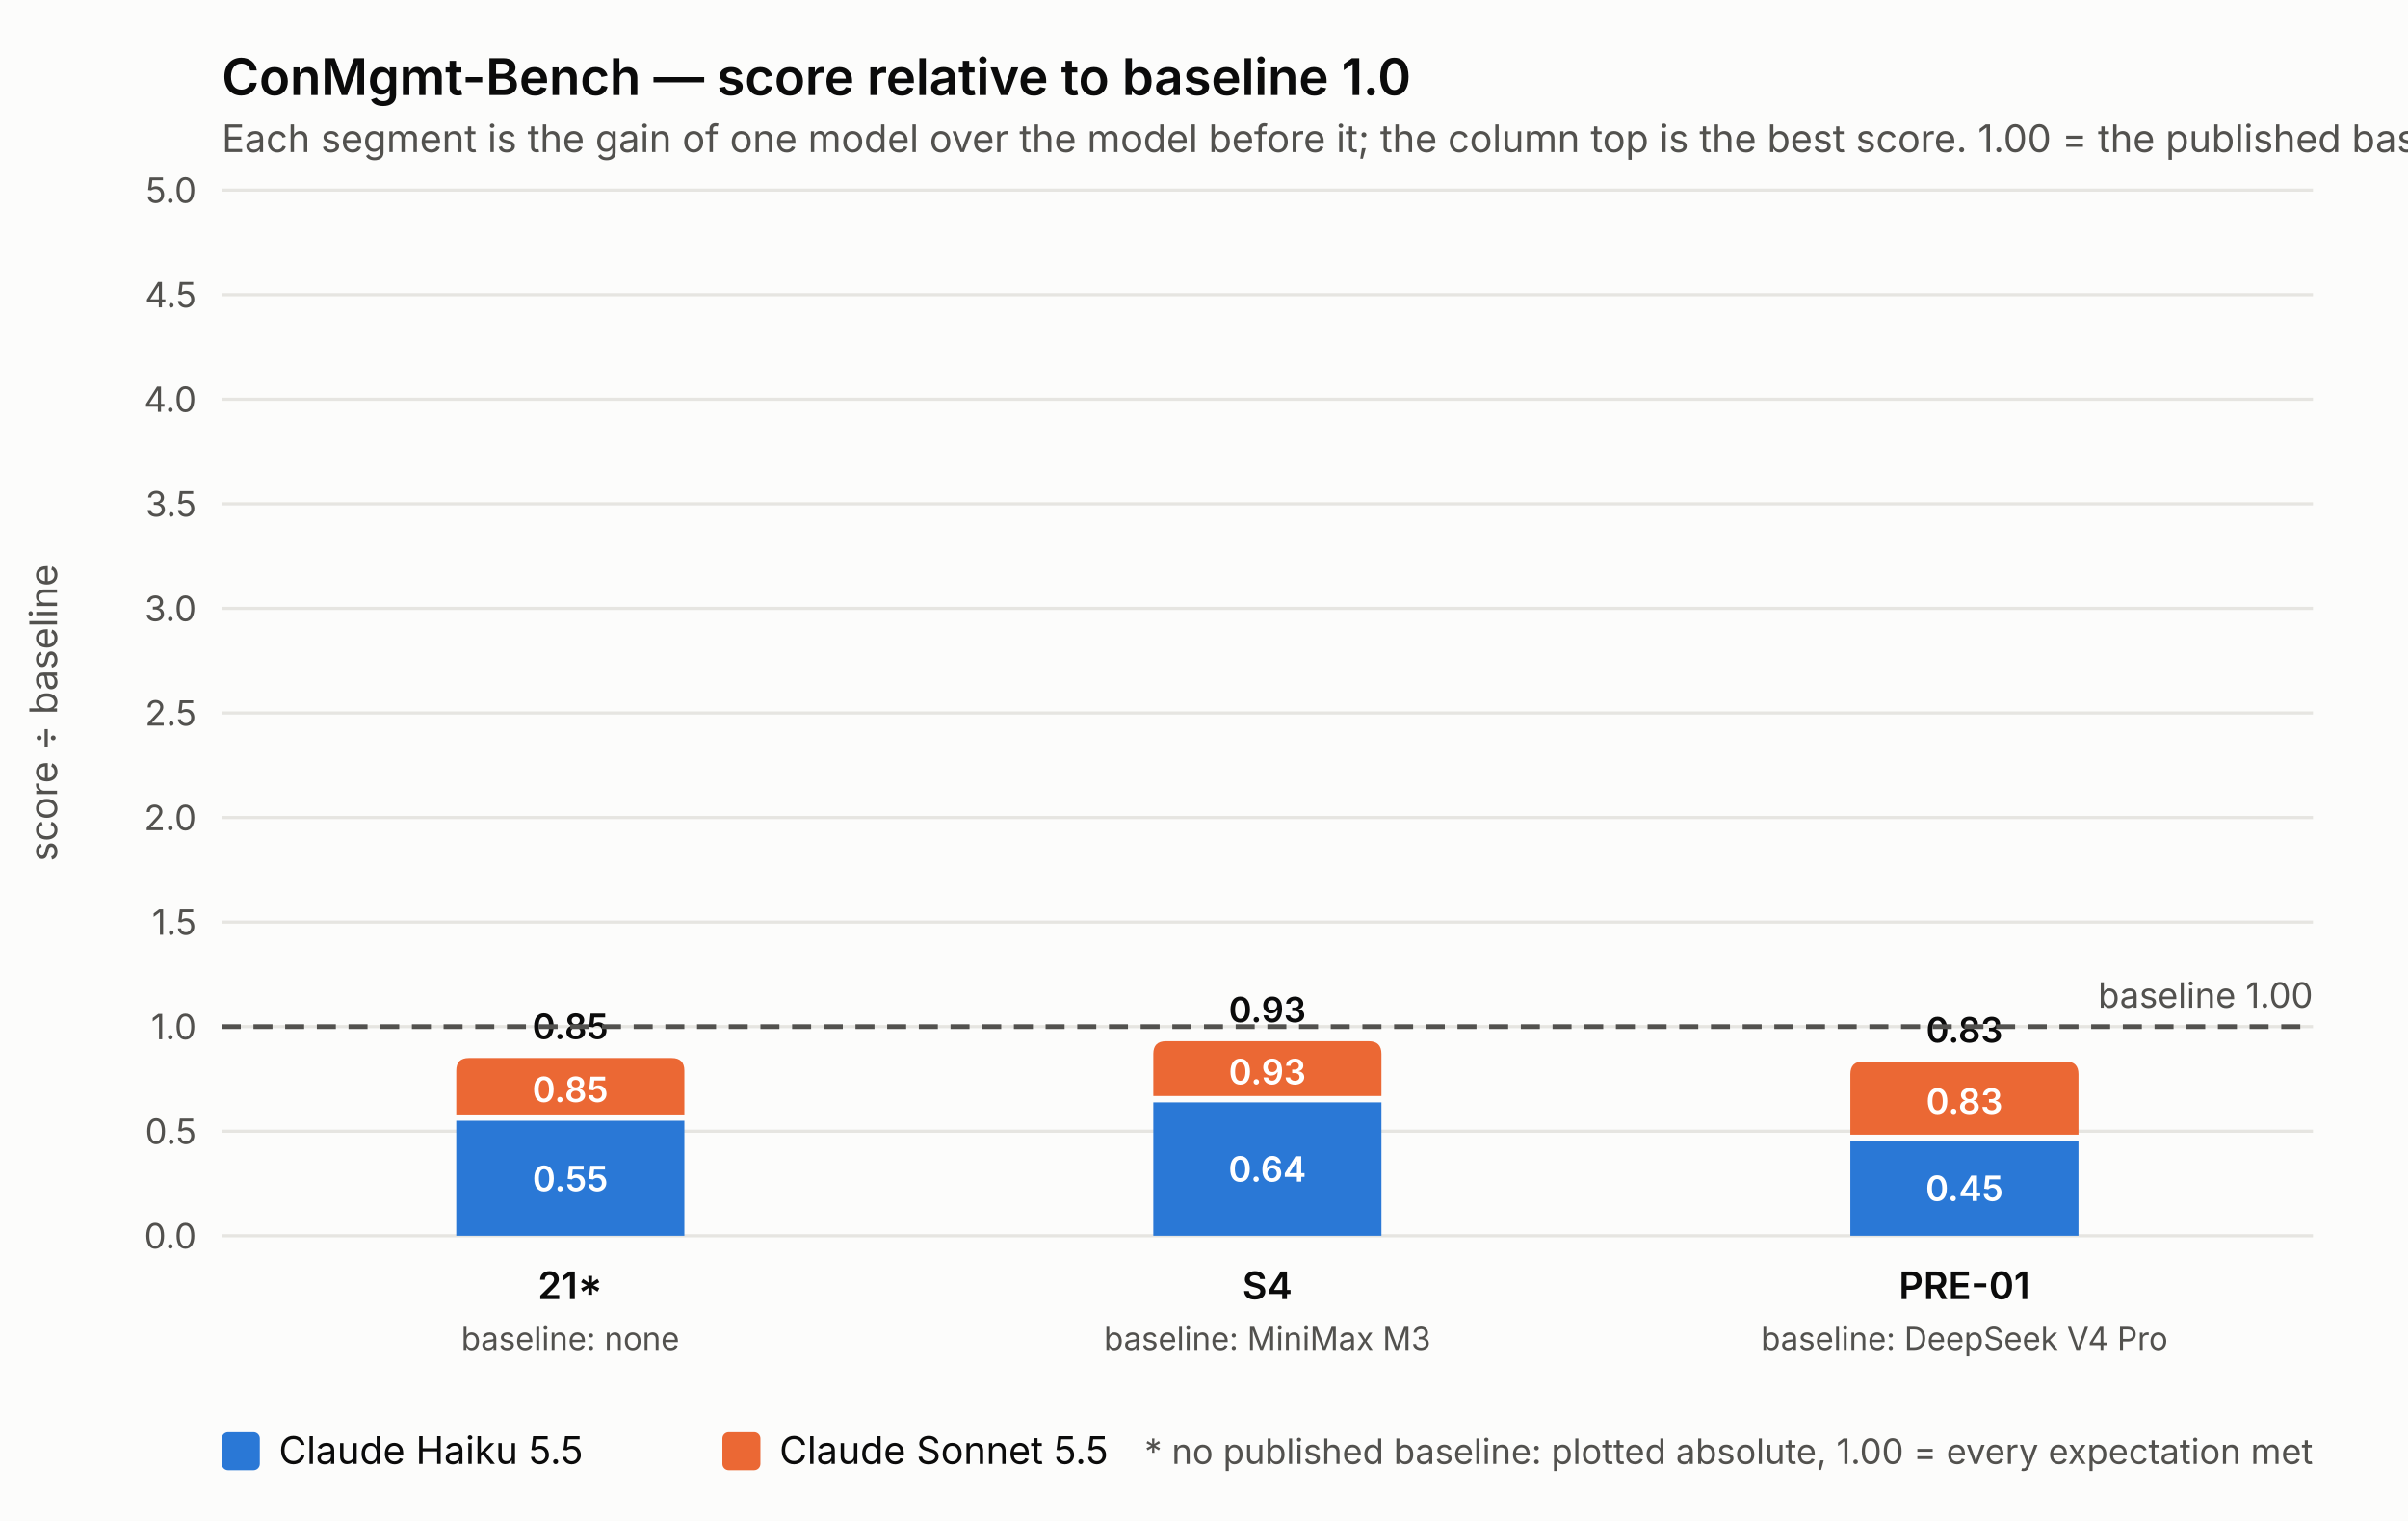
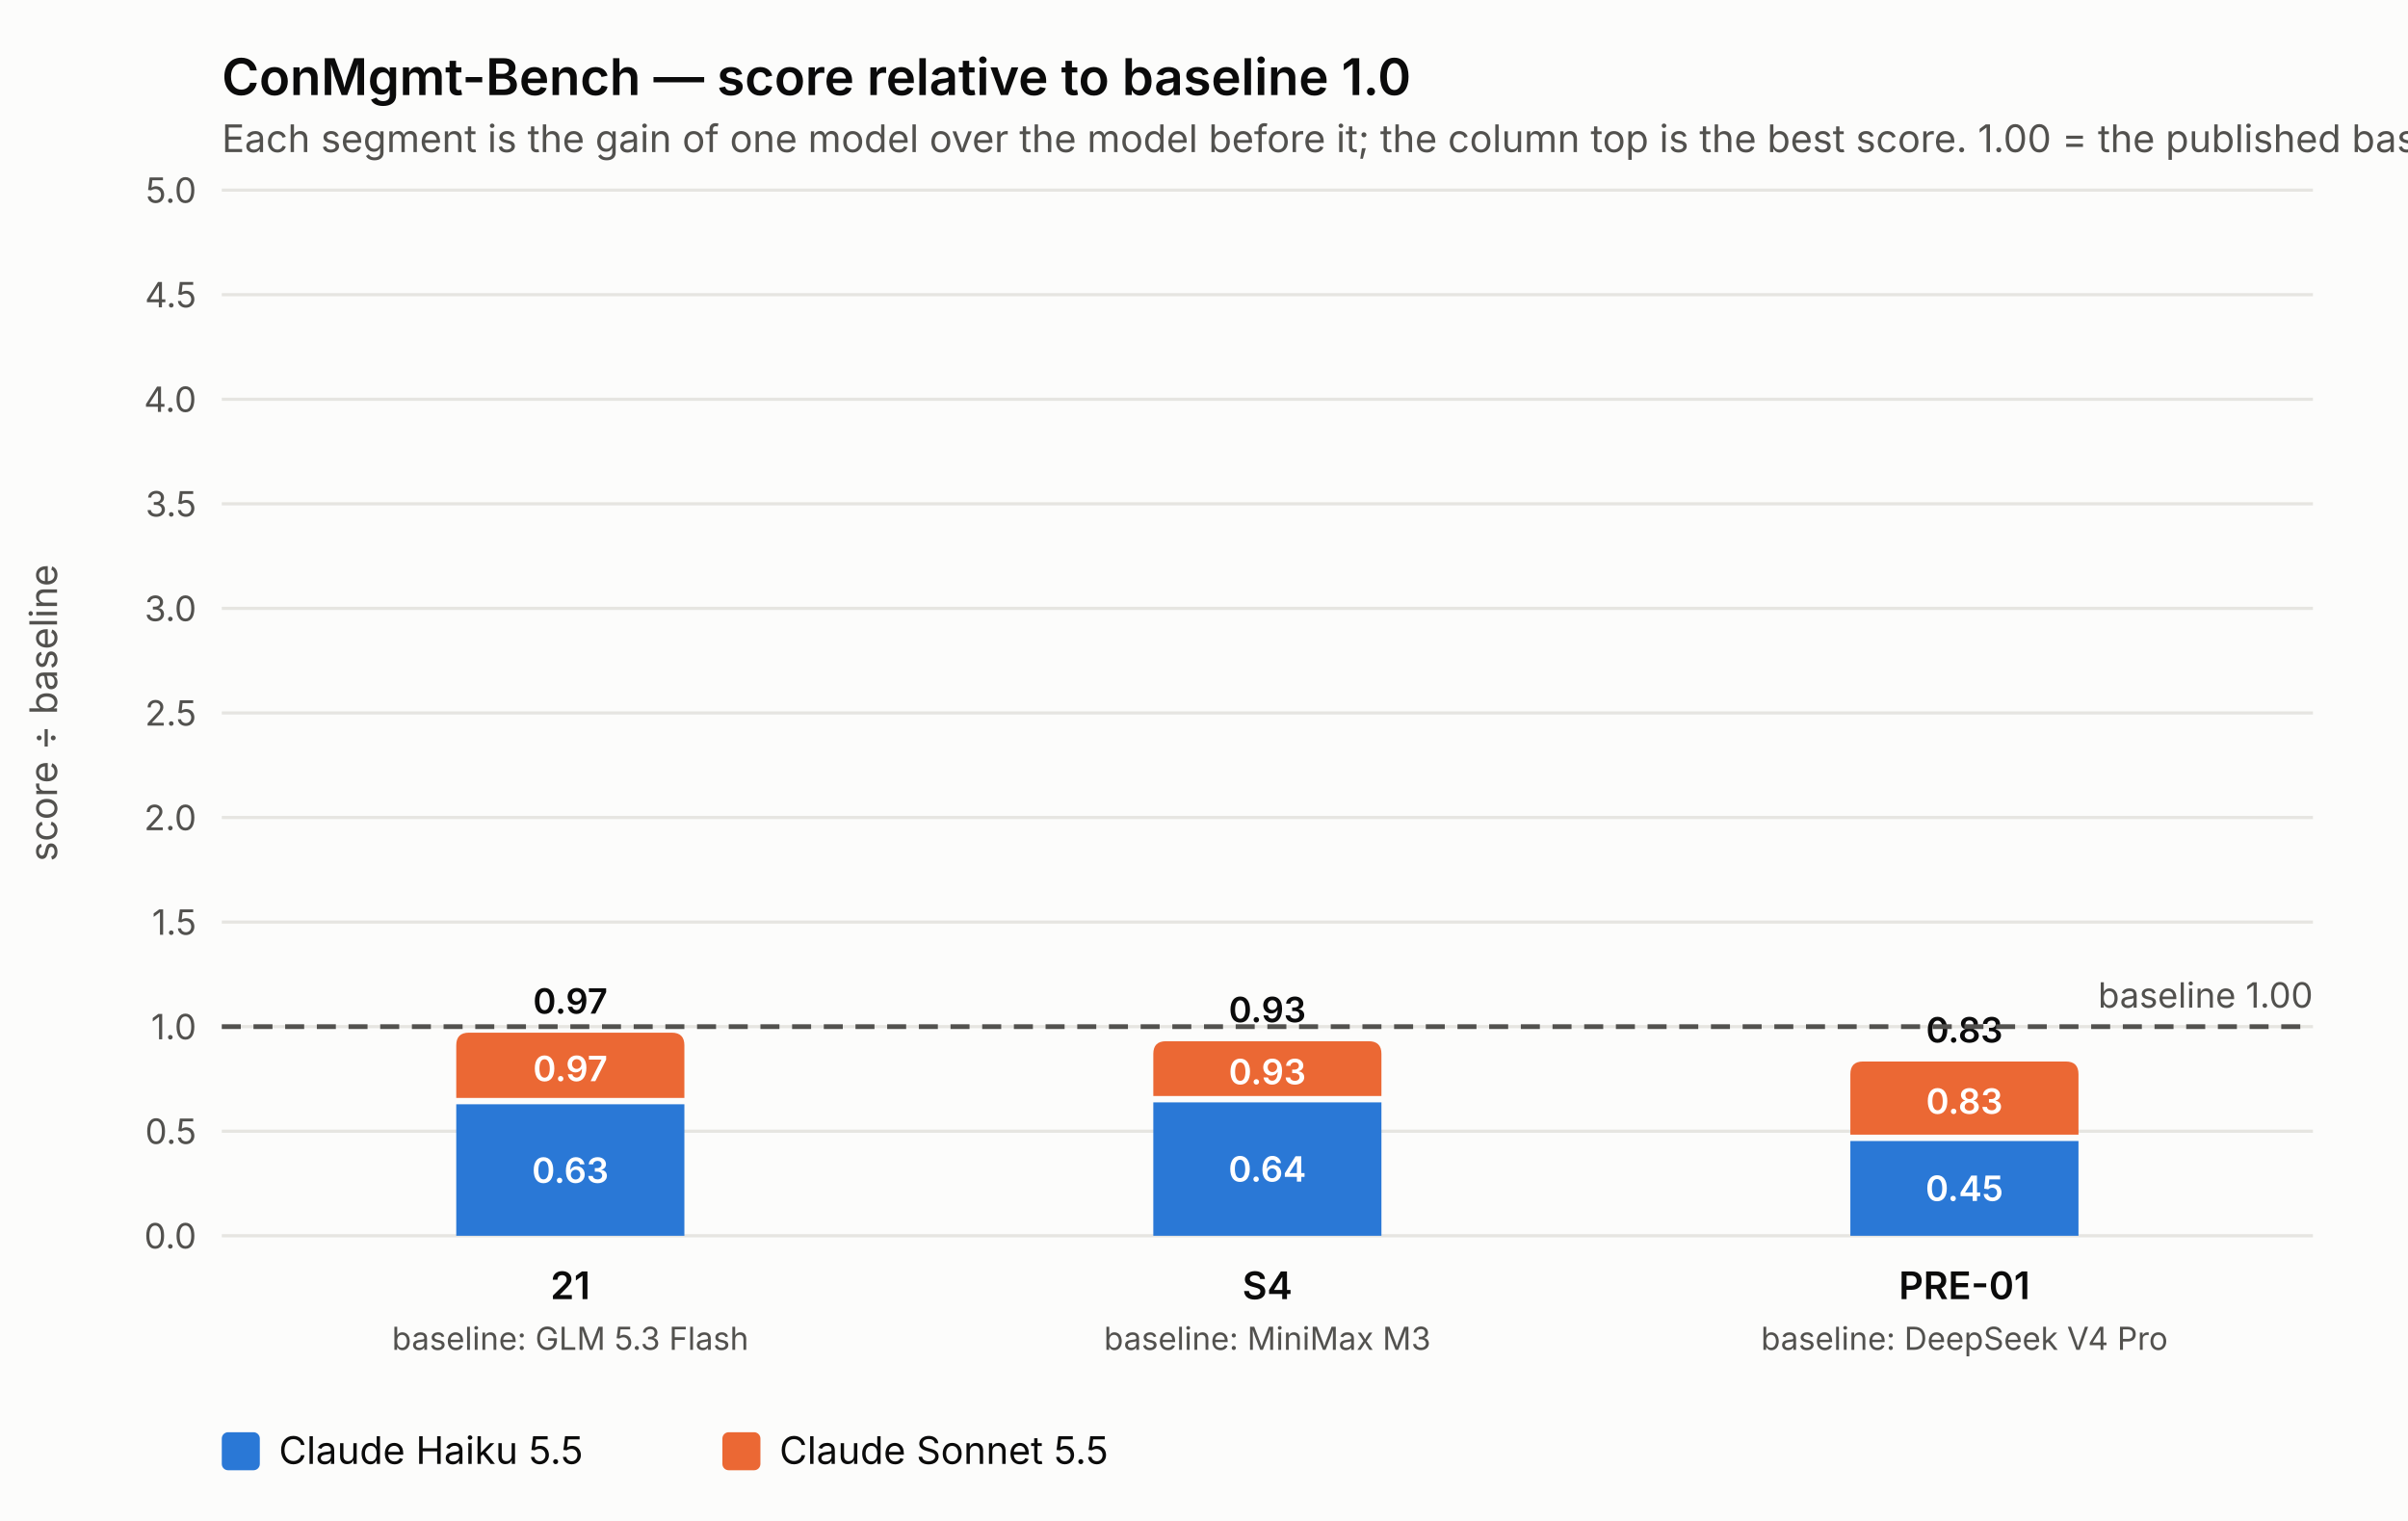
<svg xmlns="http://www.w3.org/2000/svg" width="760" height="480" viewBox="0 0 760 480" font-family="Inter, Segoe UI, Arial, sans-serif">
  <rect width="760" height="480" fill="#fcfcfb" />
  <text x="70" y="30" font-size="16" font-weight="600" fill="#0b0b0b">ConMgmt-Bench — score relative to baseline 1.0</text>
  <text x="70" y="48" font-size="12" fill="#52514e">Each segment is the gain of one model over the model before it; the column top is the best score. 1.00 = the published baseline for that scenario.</text>
  <line x1="70" x2="730" y1="390.0" y2="390.0" stroke="#e6e5e1" stroke-width="1" />
  <text x="62" y="394.0" font-size="11" text-anchor="end" fill="#52514e">0.0</text>
  <line x1="70" x2="730" y1="357.0" y2="357.0" stroke="#e6e5e1" stroke-width="1" />
  <text x="62" y="361.0" font-size="11" text-anchor="end" fill="#52514e">0.5</text>
  <line x1="70" x2="730" y1="324.0" y2="324.0" stroke="#e6e5e1" stroke-width="1" />
  <text x="62" y="328.0" font-size="11" text-anchor="end" fill="#52514e">1.0</text>
  <line x1="70" x2="730" y1="291.0" y2="291.0" stroke="#e6e5e1" stroke-width="1" />
  <text x="62" y="295.0" font-size="11" text-anchor="end" fill="#52514e">1.5</text>
  <line x1="70" x2="730" y1="258.0" y2="258.0" stroke="#e6e5e1" stroke-width="1" />
  <text x="62" y="262.0" font-size="11" text-anchor="end" fill="#52514e">2.0</text>
  <line x1="70" x2="730" y1="225.0" y2="225.0" stroke="#e6e5e1" stroke-width="1" />
  <text x="62" y="229.0" font-size="11" text-anchor="end" fill="#52514e">2.5</text>
  <line x1="70" x2="730" y1="192.0" y2="192.0" stroke="#e6e5e1" stroke-width="1" />
  <text x="62" y="196.0" font-size="11" text-anchor="end" fill="#52514e">3.0</text>
  <line x1="70" x2="730" y1="159.0" y2="159.0" stroke="#e6e5e1" stroke-width="1" />
  <text x="62" y="163.0" font-size="11" text-anchor="end" fill="#52514e">3.5</text>
  <line x1="70" x2="730" y1="126.0" y2="126.0" stroke="#e6e5e1" stroke-width="1" />
  <text x="62" y="130.0" font-size="11" text-anchor="end" fill="#52514e">4.0</text>
  <line x1="70" x2="730" y1="93.0" y2="93.0" stroke="#e6e5e1" stroke-width="1" />
  <text x="62" y="97.0" font-size="11" text-anchor="end" fill="#52514e">4.5</text>
  <line x1="70" x2="730" y1="60.0" y2="60.0" stroke="#e6e5e1" stroke-width="1" />
  <text x="62" y="64.0" font-size="11" text-anchor="end" fill="#52514e">5.0</text>
  <text transform="translate(18,225) rotate(-90)" font-size="12" text-anchor="middle" fill="#52514e">score ÷ baseline</text>
-   <path d="M144.0,390.0 v-36.3 q0,0 0,0 h72.0 q0,0 0,0 v36.3 z" fill="#2a78d6" />
-   <text x="180.0" y="375.9" font-size="11" font-weight="600" text-anchor="middle" fill="#ffffff">0.55</text>
-   <path d="M144.0,351.7 v-13.8 q0,-4 4,-4 h64.0 q4,0 4,4 v13.8 z" fill="#eb6834" />
-   <text x="180.0" y="347.8" font-size="11" font-weight="600" text-anchor="middle" fill="#ffffff">0.85</text>
-   <text x="180.0" y="327.9" font-size="11" font-weight="600" text-anchor="middle" fill="#0b0b0b">0.85</text>
-   <text x="180.0" y="410" font-size="12" font-weight="600" text-anchor="middle" fill="#0b0b0b">21*</text>
-   <text x="180.0" y="426" font-size="10" text-anchor="middle" fill="#52514e">baseline: none</text>
+   <path d="M144.0,390.0 v-41.5 q0,0 0,0 h72.0 q0,0 0,0 v41.5 z" fill="#2a78d6" />
+   <text x="180.0" y="373.3" font-size="11" font-weight="600" text-anchor="middle" fill="#ffffff">0.63</text>
+   <path d="M144.0,346.5 v-16.6 q0,-4 4,-4 h64.0 q4,0 4,4 v16.6 z" fill="#eb6834" />
+   <text x="180.0" y="341.2" font-size="11" font-weight="600" text-anchor="middle" fill="#ffffff">0.97</text>
+   <text x="180.0" y="319.9" font-size="11" font-weight="600" text-anchor="middle" fill="#0b0b0b">0.97</text>
+   <text x="180.0" y="410" font-size="12" font-weight="600" text-anchor="middle" fill="#0b0b0b">21</text>
+   <text x="180.0" y="426" font-size="10" text-anchor="middle" fill="#52514e">baseline: GLM 5.3 Flash</text>
  <path d="M364.0,390.0 v-42.1 q0,0 0,0 h72.0 q0,0 0,0 v42.1 z" fill="#2a78d6" />
  <text x="400.0" y="372.9" font-size="11" font-weight="600" text-anchor="middle" fill="#ffffff">0.64</text>
  <path d="M364.0,345.9 v-13.3 q0,-4 4,-4 h64.0 q4,0 4,4 v13.3 z" fill="#eb6834" />
  <text x="400.0" y="342.2" font-size="11" font-weight="600" text-anchor="middle" fill="#ffffff">0.93</text>
  <text x="400.0" y="322.6" font-size="11" font-weight="600" text-anchor="middle" fill="#0b0b0b">0.93</text>
  <text x="400.0" y="410" font-size="12" font-weight="600" text-anchor="middle" fill="#0b0b0b">S4</text>
  <text x="400.0" y="426" font-size="10" text-anchor="middle" fill="#52514e">baseline: MiniMax M3</text>
  <path d="M584.0,390.0 v-29.9 q0,0 0,0 h72.0 q0,0 0,0 v29.9 z" fill="#2a78d6" />
  <text x="620.0" y="379.0" font-size="11" font-weight="600" text-anchor="middle" fill="#ffffff">0.45</text>
  <path d="M584.0,358.1 v-19.1 q0,-4 4,-4 h64.0 q4,0 4,4 v19.1 z" fill="#eb6834" />
  <text x="620.0" y="351.5" font-size="11" font-weight="600" text-anchor="middle" fill="#ffffff">0.83</text>
  <text x="620.0" y="329.0" font-size="11" font-weight="600" text-anchor="middle" fill="#0b0b0b">0.83</text>
  <text x="620.0" y="410" font-size="12" font-weight="600" text-anchor="middle" fill="#0b0b0b">PRE-01</text>
  <text x="620.0" y="426" font-size="10" text-anchor="middle" fill="#52514e">baseline: DeepSeek V4 Pro</text>
  <line x1="70" x2="730" y1="324.0" y2="324.0" stroke="#52514e" stroke-width="1.5" stroke-dasharray="6 4" />
  <text x="730" y="318.0" font-size="11" text-anchor="end" fill="#52514e">baseline 1.00</text>
  <rect x="70" y="452" width="12" height="12" rx="2" fill="#2a78d6" />
  <text x="88" y="462" font-size="12" fill="#0b0b0b">Claude Haiku 5.5</text>
  <rect x="228" y="452" width="12" height="12" rx="2" fill="#eb6834" />
  <text x="246" y="462" font-size="12" fill="#0b0b0b">Claude Sonnet 5.5</text>
-   <text x="730" y="462" font-size="11" text-anchor="end" fill="#52514e">* no published baseline: plotted absolute, 1.00 = every expectation met</text>
</svg>
